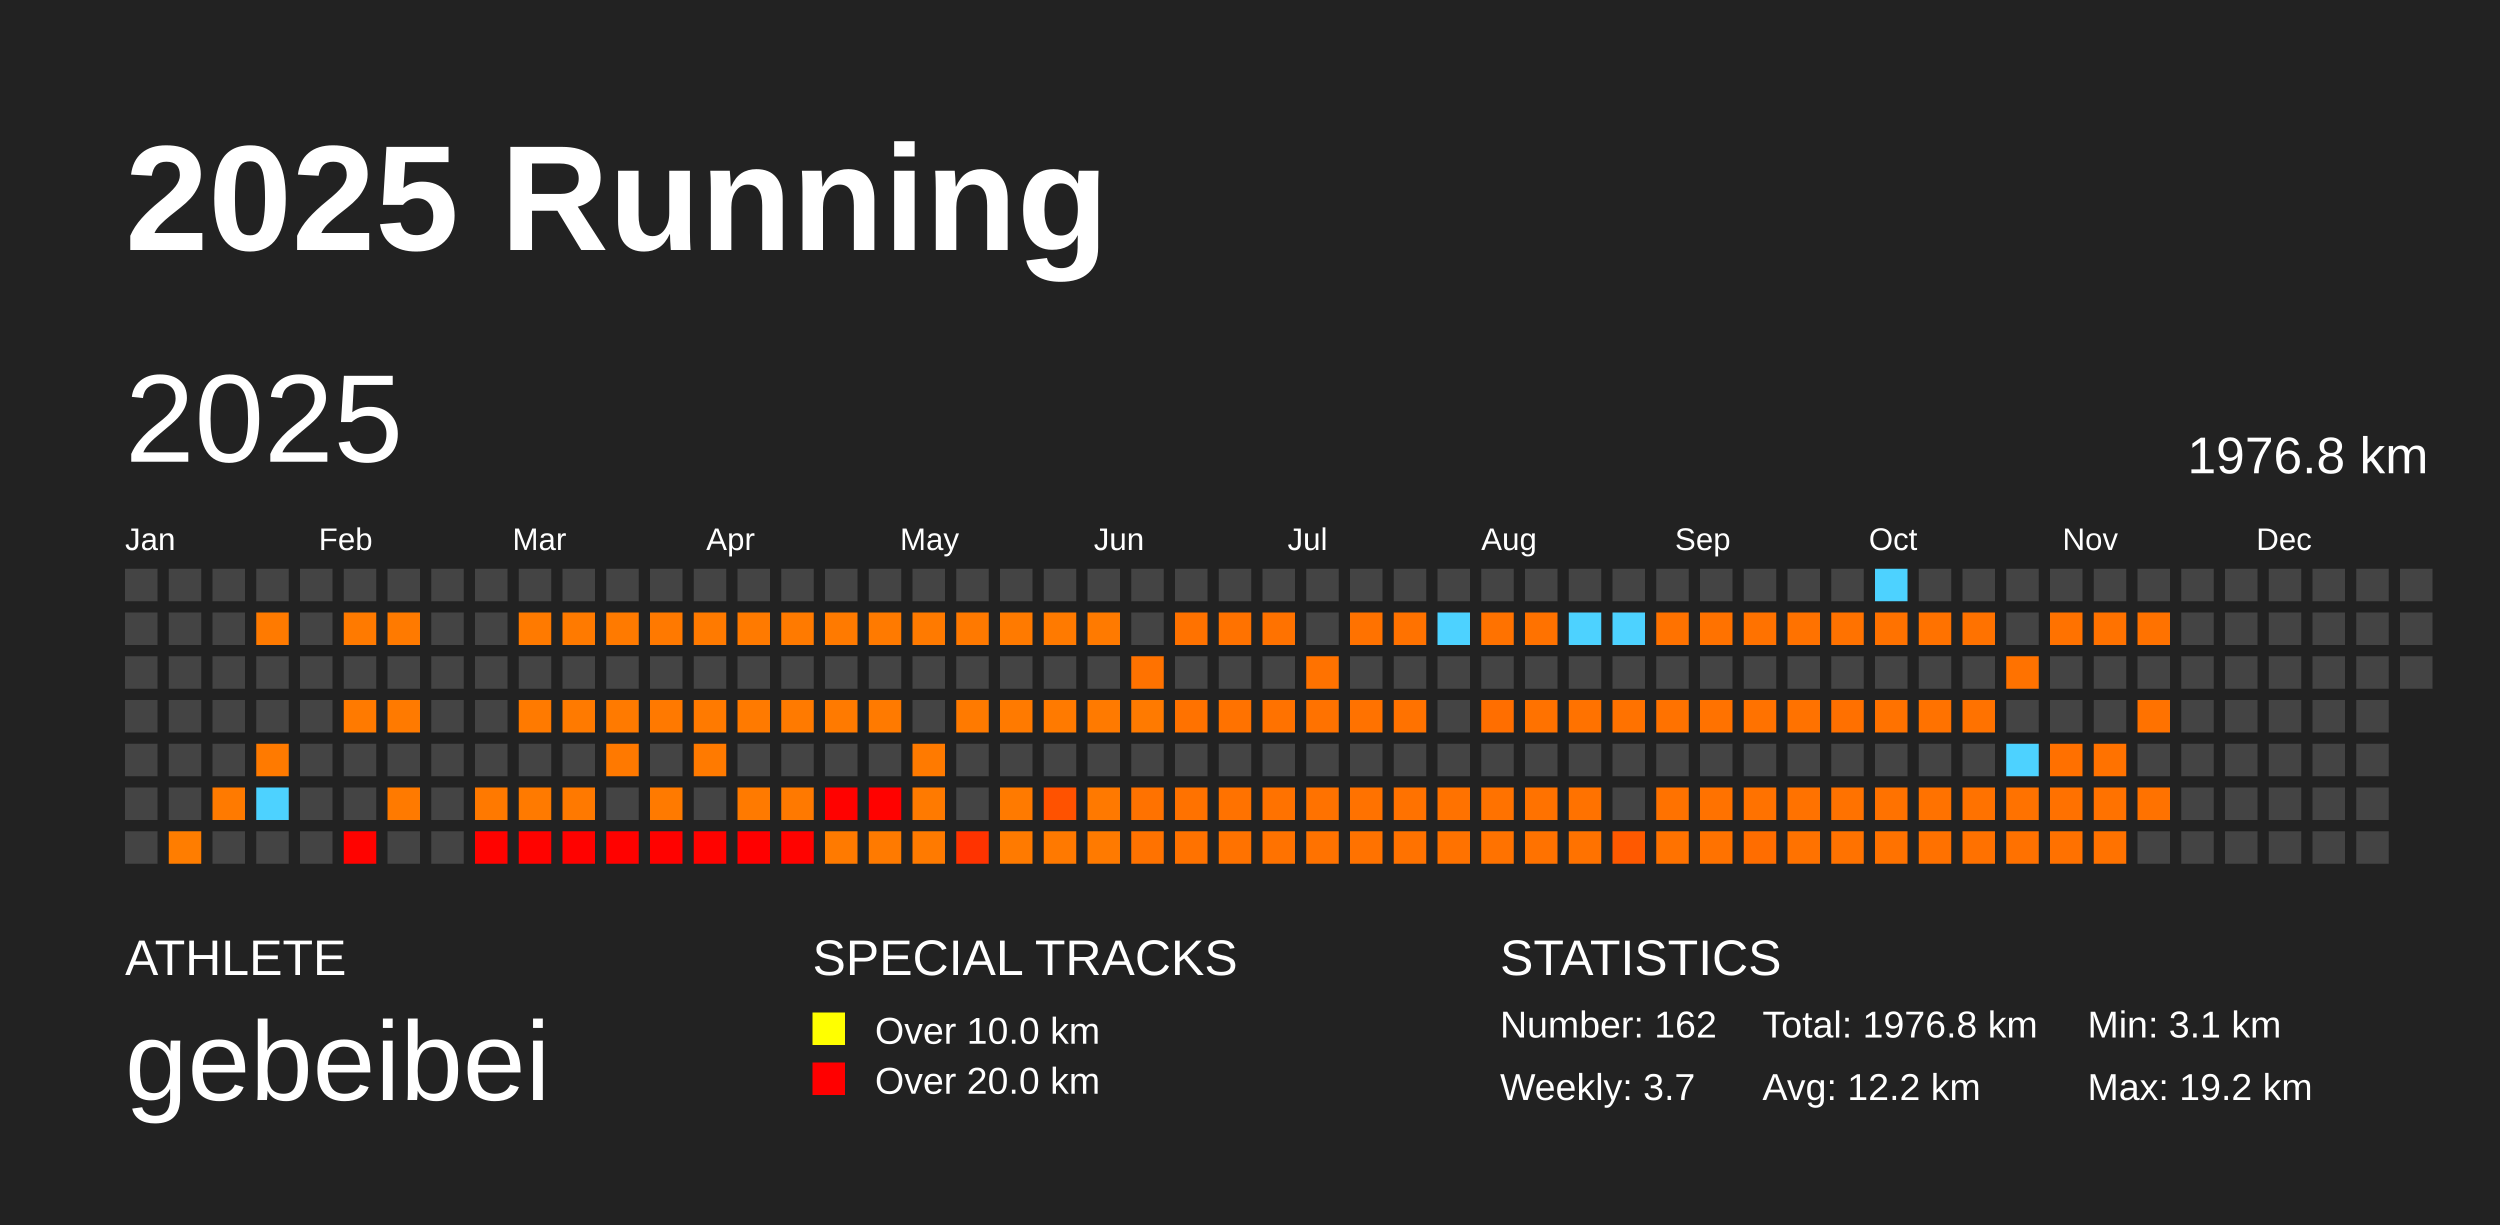
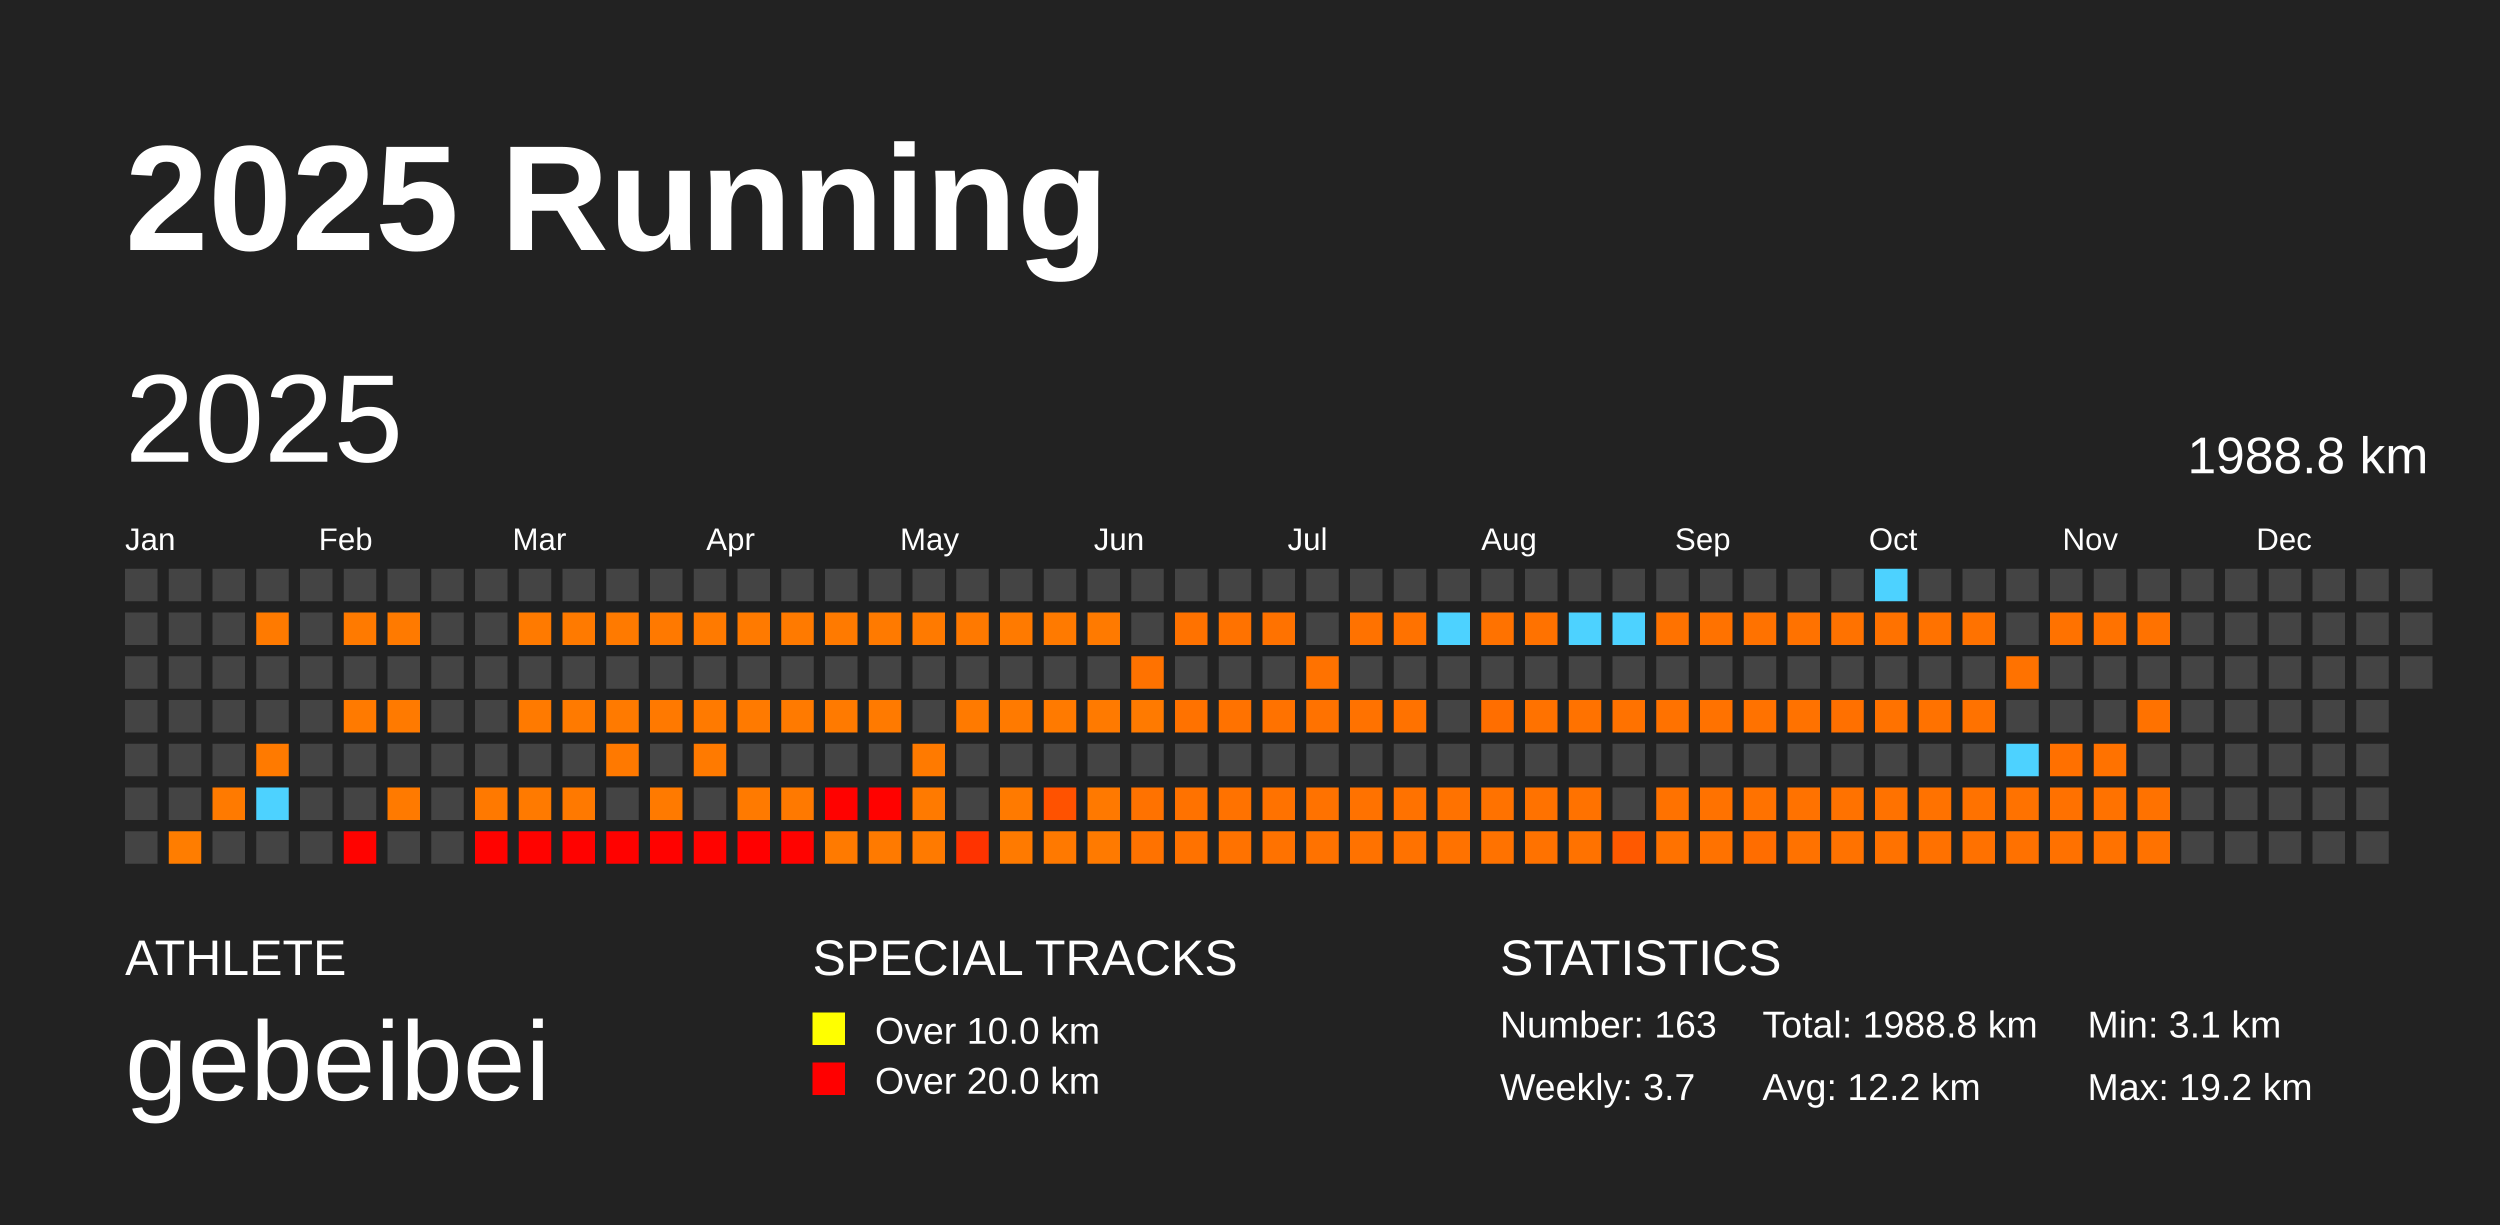
<svg xmlns="http://www.w3.org/2000/svg" baseProfile="full" height="98mm" version="1.1" viewBox="0,0,200,98" width="200mm">
  <defs />
  <rect fill="#222222" height="98" width="200" x="0" y="0" />
  <text fill="#FFFFFF" style="font-size:12px; font-family:Arial; font-weight:bold;" x="10" y="20">2025 Running</text>
  <text fill="#FFFFFF" style="font-size:4px; font-family:Arial" x="10" y="78">ATHLETE</text>
  <text fill="#FFFFFF" style="font-size:9px; font-family:Arial" x="10" y="88">gebeibei</text>
  <text fill="#FFFFFF" style="font-size:4px; font-family:Arial" x="65" y="78">SPECIAL TRACKS</text>
  <rect fill="yellow" height="2.6" width="2.6" x="65" y="81" />
  <text fill="#FFFFFF" style="font-size:3px; font-family:Arial" x="70" y="83.5">Over 10.0 km</text>
  <rect fill="red" height="2.6" width="2.6" x="65" y="85" />
  <text fill="#FFFFFF" style="font-size:3px; font-family:Arial" x="70" y="87.5">Over 20.0 km</text>
  <text fill="#FFFFFF" style="font-size:4px; font-family:Arial" x="120" y="78">STATISTICS</text>
-   <text fill="#FFFFFF" style="font-size:3px; font-family:Arial" x="120" y="83">Number: 162</text>
+   <text fill="#FFFFFF" style="font-size:3px; font-family:Arial" x="120" y="83">Number: 163</text>
  <text fill="#FFFFFF" style="font-size:3px; font-family:Arial" x="120" y="88">Weekly: 3.7</text>
-   <text fill="#FFFFFF" style="font-size:3px; font-family:Arial" x="141" y="83">Total: 1976.8 km</text>
+   <text fill="#FFFFFF" style="font-size:3px; font-family:Arial" x="141" y="83">Total: 1988.8 km</text>
  <text fill="#FFFFFF" style="font-size:3px; font-family:Arial" x="141" y="88">Avg: 12.2 km</text>
  <text fill="#FFFFFF" style="font-size:3px; font-family:Arial" x="167" y="83">Min: 3.1 km</text>
  <text fill="#FFFFFF" style="font-size:3px; font-family:Arial" x="167" y="88">Max: 19.2 km</text>
  <text dominant-baseline="hanging" fill="#FFFFFF" style="font-size:10.0px; font-family:Arial;" x="10" y="30">2025</text>
-   <text dominant-baseline="hanging" fill="#FFFFFF" style="font-size:4.125px; font-family:Arial;" x="175" y="35">1976.8 km</text>
+   <text dominant-baseline="hanging" fill="#FFFFFF" style="font-size:4.125px; font-family:Arial;" x="175" y="35">1988.8 km</text>
  <text fill="#FFFFFF" style="font-size:2.5px; font-family:Arial" x="10.0" y="44">Jan</text>
  <text fill="#FFFFFF" style="font-size:2.5px; font-family:Arial" x="25.5" y="44">Feb</text>
  <text fill="#FFFFFF" style="font-size:2.5px; font-family:Arial" x="41.0" y="44">Mar</text>
  <text fill="#FFFFFF" style="font-size:2.5px; font-family:Arial" x="56.5" y="44">Apr</text>
  <text fill="#FFFFFF" style="font-size:2.5px; font-family:Arial" x="72.0" y="44">May</text>
  <text fill="#FFFFFF" style="font-size:2.5px; font-family:Arial" x="87.5" y="44">Jun</text>
  <text fill="#FFFFFF" style="font-size:2.5px; font-family:Arial" x="103.0" y="44">Jul</text>
  <text fill="#FFFFFF" style="font-size:2.5px; font-family:Arial" x="118.5" y="44">Aug</text>
  <text fill="#FFFFFF" style="font-size:2.5px; font-family:Arial" x="134.0" y="44">Sep</text>
  <text fill="#FFFFFF" style="font-size:2.5px; font-family:Arial" x="149.5" y="44">Oct</text>
  <text fill="#FFFFFF" style="font-size:2.5px; font-family:Arial" x="165.0" y="44">Nov</text>
  <text fill="#FFFFFF" style="font-size:2.5px; font-family:Arial" x="180.5" y="44">Dec</text>
  <rect fill="#444444" height="2.6" width="2.6" x="10.0" y="45.5" />
  <rect fill="#444444" height="2.6" width="2.6" x="10.0" y="49.0" />
  <rect fill="#444444" height="2.6" width="2.6" x="10.0" y="52.5" />
  <rect fill="#444444" height="2.6" width="2.6" x="10.0" y="56.0" />
  <rect fill="#444444" height="2.6" width="2.6" x="10.0" y="59.5" />
  <rect fill="#444444" height="2.6" width="2.6" x="10.0" y="63.0" />
  <rect fill="#444444" height="2.6" width="2.6" x="10.0" y="66.5" />
  <rect fill="#444444" height="2.6" width="2.6" x="13.5" y="45.5" />
  <rect fill="#444444" height="2.6" width="2.6" x="13.5" y="49.0" />
  <rect fill="#444444" height="2.6" width="2.6" x="13.5" y="52.5" />
  <rect fill="#444444" height="2.6" width="2.6" x="13.5" y="56.0" />
  <rect fill="#444444" height="2.6" width="2.6" x="13.5" y="59.5" />
  <rect fill="#444444" height="2.6" width="2.6" x="13.5" y="63.0" />
  <rect fill="#ff7d00" height="2.6" width="2.6" x="13.5" y="66.5" />
  <rect fill="#444444" height="2.6" width="2.6" x="17.0" y="45.5" />
  <rect fill="#444444" height="2.6" width="2.6" x="17.0" y="49.0" />
  <rect fill="#444444" height="2.6" width="2.6" x="17.0" y="52.5" />
  <rect fill="#444444" height="2.6" width="2.6" x="17.0" y="56.0" />
  <rect fill="#444444" height="2.6" width="2.6" x="17.0" y="59.5" />
  <rect fill="#ff7a00" height="2.6" width="2.6" x="17.0" y="63.0" />
  <rect fill="#444444" height="2.6" width="2.6" x="17.0" y="66.5" />
  <rect fill="#444444" height="2.6" width="2.6" x="20.5" y="45.5" />
  <rect fill="#ff7a00" height="2.6" width="2.6" x="20.5" y="49.0" />
  <rect fill="#444444" height="2.6" width="2.6" x="20.5" y="52.5" />
  <rect fill="#444444" height="2.6" width="2.6" x="20.5" y="56.0" />
  <rect fill="#ff7a00" height="2.6" width="2.6" x="20.5" y="59.5" />
  <rect fill="#4dd2ff" height="2.6" width="2.6" x="20.5" y="63.0" />
  <rect fill="#444444" height="2.6" width="2.6" x="20.5" y="66.5" />
  <rect fill="#444444" height="2.6" width="2.6" x="24.0" y="45.5" />
  <rect fill="#444444" height="2.6" width="2.6" x="24.0" y="49.0" />
  <rect fill="#444444" height="2.6" width="2.6" x="24.0" y="52.5" />
  <rect fill="#444444" height="2.6" width="2.6" x="24.0" y="56.0" />
  <rect fill="#444444" height="2.6" width="2.6" x="24.0" y="59.5" />
  <rect fill="#444444" height="2.6" width="2.6" x="24.0" y="63.0" />
  <rect fill="#444444" height="2.6" width="2.6" x="24.0" y="66.5" />
  <rect fill="#444444" height="2.6" width="2.6" x="27.5" y="45.5" />
  <rect fill="#ff7a00" height="2.6" width="2.6" x="27.5" y="49.0" />
  <rect fill="#444444" height="2.6" width="2.6" x="27.5" y="52.5" />
  <rect fill="#ff7a00" height="2.6" width="2.6" x="27.5" y="56.0" />
  <rect fill="#444444" height="2.6" width="2.6" x="27.5" y="59.5" />
  <rect fill="#444444" height="2.6" width="2.6" x="27.5" y="63.0" />
  <rect fill="#ff0300" height="2.6" width="2.6" x="27.5" y="66.5" />
  <rect fill="#444444" height="2.6" width="2.6" x="31.0" y="45.5" />
  <rect fill="#ff7a00" height="2.6" width="2.6" x="31.0" y="49.0" />
  <rect fill="#444444" height="2.6" width="2.6" x="31.0" y="52.5" />
  <rect fill="#ff7a00" height="2.6" width="2.6" x="31.0" y="56.0" />
  <rect fill="#444444" height="2.6" width="2.6" x="31.0" y="59.5" />
  <rect fill="#ff7a00" height="2.6" width="2.6" x="31.0" y="63.0" />
  <rect fill="#444444" height="2.6" width="2.6" x="31.0" y="66.5" />
  <rect fill="#444444" height="2.6" width="2.6" x="34.5" y="45.5" />
  <rect fill="#444444" height="2.6" width="2.6" x="34.5" y="49.0" />
  <rect fill="#444444" height="2.6" width="2.6" x="34.5" y="52.5" />
  <rect fill="#444444" height="2.6" width="2.6" x="34.5" y="56.0" />
  <rect fill="#444444" height="2.6" width="2.6" x="34.5" y="59.5" />
  <rect fill="#444444" height="2.6" width="2.6" x="34.5" y="63.0" />
  <rect fill="#444444" height="2.6" width="2.6" x="34.5" y="66.5" />
  <rect fill="#444444" height="2.6" width="2.6" x="38.0" y="45.5" />
  <rect fill="#444444" height="2.6" width="2.6" x="38.0" y="49.0" />
  <rect fill="#444444" height="2.6" width="2.6" x="38.0" y="52.5" />
  <rect fill="#444444" height="2.6" width="2.6" x="38.0" y="56.0" />
  <rect fill="#444444" height="2.6" width="2.6" x="38.0" y="59.5" />
  <rect fill="#ff7900" height="2.6" width="2.6" x="38.0" y="63.0" />
  <rect fill="#ff0300" height="2.6" width="2.6" x="38.0" y="66.5" />
  <rect fill="#444444" height="2.6" width="2.6" x="41.5" y="45.5" />
  <rect fill="#ff7a00" height="2.6" width="2.6" x="41.5" y="49.0" />
  <rect fill="#444444" height="2.6" width="2.6" x="41.5" y="52.5" />
  <rect fill="#ff7a00" height="2.6" width="2.6" x="41.5" y="56.0" />
  <rect fill="#444444" height="2.6" width="2.6" x="41.5" y="59.5" />
  <rect fill="#ff7a00" height="2.6" width="2.6" x="41.5" y="63.0" />
  <rect fill="#ff0300" height="2.6" width="2.6" x="41.5" y="66.5" />
  <rect fill="#444444" height="2.6" width="2.6" x="45.0" y="45.5" />
  <rect fill="#ff7a00" height="2.6" width="2.6" x="45.0" y="49.0" />
  <rect fill="#444444" height="2.6" width="2.6" x="45.0" y="52.5" />
  <rect fill="#ff7a00" height="2.6" width="2.6" x="45.0" y="56.0" />
  <rect fill="#444444" height="2.6" width="2.6" x="45.0" y="59.5" />
  <rect fill="#ff7900" height="2.6" width="2.6" x="45.0" y="63.0" />
  <rect fill="#ff0200" height="2.6" width="2.6" x="45.0" y="66.5" />
  <rect fill="#444444" height="2.6" width="2.6" x="48.5" y="45.5" />
  <rect fill="#ff7a00" height="2.6" width="2.6" x="48.5" y="49.0" />
  <rect fill="#444444" height="2.6" width="2.6" x="48.5" y="52.5" />
  <rect fill="#ff7a00" height="2.6" width="2.6" x="48.5" y="56.0" />
  <rect fill="#ff7900" height="2.6" width="2.6" x="48.5" y="59.5" />
  <rect fill="#444444" height="2.6" width="2.6" x="48.5" y="63.0" />
  <rect fill="#ff0200" height="2.6" width="2.6" x="48.5" y="66.5" />
  <rect fill="#444444" height="2.6" width="2.6" x="52.0" y="45.5" />
  <rect fill="#ff7900" height="2.6" width="2.6" x="52.0" y="49.0" />
  <rect fill="#444444" height="2.6" width="2.6" x="52.0" y="52.5" />
  <rect fill="#ff7900" height="2.6" width="2.6" x="52.0" y="56.0" />
  <rect fill="#444444" height="2.6" width="2.6" x="52.0" y="59.5" />
  <rect fill="#ff7a00" height="2.6" width="2.6" x="52.0" y="63.0" />
  <rect fill="#ff0200" height="2.6" width="2.6" x="52.0" y="66.5" />
  <rect fill="#444444" height="2.6" width="2.6" x="55.5" y="45.5" />
  <rect fill="#ff7a00" height="2.6" width="2.6" x="55.5" y="49.0" />
  <rect fill="#444444" height="2.6" width="2.6" x="55.5" y="52.5" />
  <rect fill="#ff7a00" height="2.6" width="2.6" x="55.5" y="56.0" />
  <rect fill="#ff7a00" height="2.6" width="2.6" x="55.5" y="59.5" />
  <rect fill="#444444" height="2.6" width="2.6" x="55.5" y="63.0" />
  <rect fill="#ff0300" height="2.6" width="2.6" x="55.5" y="66.5" />
  <rect fill="#444444" height="2.6" width="2.6" x="59.0" y="45.5" />
  <rect fill="#ff7a00" height="2.6" width="2.6" x="59.0" y="49.0" />
  <rect fill="#444444" height="2.6" width="2.6" x="59.0" y="52.5" />
  <rect fill="#ff7a00" height="2.6" width="2.6" x="59.0" y="56.0" />
  <rect fill="#444444" height="2.6" width="2.6" x="59.0" y="59.5" />
  <rect fill="#ff7a00" height="2.6" width="2.6" x="59.0" y="63.0" />
  <rect fill="#ff0000" height="2.6" width="2.6" x="59.0" y="66.5" />
  <rect fill="#444444" height="2.6" width="2.6" x="62.5" y="45.5" />
  <rect fill="#ff7a00" height="2.6" width="2.6" x="62.5" y="49.0" />
  <rect fill="#444444" height="2.6" width="2.6" x="62.5" y="52.5" />
  <rect fill="#ff7a00" height="2.6" width="2.6" x="62.5" y="56.0" />
  <rect fill="#444444" height="2.6" width="2.6" x="62.5" y="59.5" />
  <rect fill="#ff7900" height="2.6" width="2.6" x="62.5" y="63.0" />
  <rect fill="#ff0300" height="2.6" width="2.6" x="62.5" y="66.5" />
  <rect fill="#444444" height="2.6" width="2.6" x="66.0" y="45.5" />
  <rect fill="#ff7a00" height="2.6" width="2.6" x="66.0" y="49.0" />
  <rect fill="#444444" height="2.6" width="2.6" x="66.0" y="52.5" />
  <rect fill="#ff7a00" height="2.6" width="2.6" x="66.0" y="56.0" />
  <rect fill="#444444" height="2.6" width="2.6" x="66.0" y="59.5" />
  <rect fill="#ff0200" height="2.6" width="2.6" x="66.0" y="63.0" />
  <rect fill="#ff7a00" height="2.6" width="2.6" x="66.0" y="66.5" />
  <rect fill="#444444" height="2.6" width="2.6" x="69.5" y="45.5" />
  <rect fill="#ff7a00" height="2.6" width="2.6" x="69.5" y="49.0" />
  <rect fill="#444444" height="2.6" width="2.6" x="69.5" y="52.5" />
  <rect fill="#ff7a00" height="2.6" width="2.6" x="69.5" y="56.0" />
  <rect fill="#444444" height="2.6" width="2.6" x="69.5" y="59.5" />
  <rect fill="#ff0200" height="2.6" width="2.6" x="69.5" y="63.0" />
  <rect fill="#ff7a00" height="2.6" width="2.6" x="69.5" y="66.5" />
  <rect fill="#444444" height="2.6" width="2.6" x="73.0" y="45.5" />
  <rect fill="#ff7a00" height="2.6" width="2.6" x="73.0" y="49.0" />
  <rect fill="#444444" height="2.6" width="2.6" x="73.0" y="52.5" />
  <rect fill="#444444" height="2.6" width="2.6" x="73.0" y="56.0" />
  <rect fill="#ff7a00" height="2.6" width="2.6" x="73.0" y="59.5" />
  <rect fill="#ff7a00" height="2.6" width="2.6" x="73.0" y="63.0" />
  <rect fill="#ff7a00" height="2.6" width="2.6" x="73.0" y="66.5" />
  <rect fill="#444444" height="2.6" width="2.6" x="76.5" y="45.5" />
  <rect fill="#ff7900" height="2.6" width="2.6" x="76.5" y="49.0" />
  <rect fill="#444444" height="2.6" width="2.6" x="76.5" y="52.5" />
  <rect fill="#ff7a00" height="2.6" width="2.6" x="76.5" y="56.0" />
  <rect fill="#444444" height="2.6" width="2.6" x="76.5" y="59.5" />
  <rect fill="#444444" height="2.6" width="2.6" x="76.5" y="63.0" />
  <rect fill="#ff3300" height="2.6" width="2.6" x="76.5" y="66.5" />
  <rect fill="#444444" height="2.6" width="2.6" x="80.0" y="45.5" />
  <rect fill="#ff7a00" height="2.6" width="2.6" x="80.0" y="49.0" />
  <rect fill="#444444" height="2.6" width="2.6" x="80.0" y="52.5" />
  <rect fill="#ff7a00" height="2.6" width="2.6" x="80.0" y="56.0" />
  <rect fill="#444444" height="2.6" width="2.6" x="80.0" y="59.5" />
  <rect fill="#ff7a00" height="2.6" width="2.6" x="80.0" y="63.0" />
  <rect fill="#ff7a00" height="2.6" width="2.6" x="80.0" y="66.5" />
  <rect fill="#444444" height="2.6" width="2.6" x="83.5" y="45.5" />
  <rect fill="#ff7a00" height="2.6" width="2.6" x="83.5" y="49.0" />
  <rect fill="#444444" height="2.6" width="2.6" x="83.5" y="52.5" />
  <rect fill="#ff7a00" height="2.6" width="2.6" x="83.5" y="56.0" />
  <rect fill="#444444" height="2.6" width="2.6" x="83.5" y="59.5" />
  <rect fill="#ff5200" height="2.6" width="2.6" x="83.5" y="63.0" />
  <rect fill="#ff7900" height="2.6" width="2.6" x="83.5" y="66.5" />
  <rect fill="#444444" height="2.6" width="2.6" x="87.0" y="45.5" />
  <rect fill="#ff7a00" height="2.6" width="2.6" x="87.0" y="49.0" />
  <rect fill="#444444" height="2.6" width="2.6" x="87.0" y="52.5" />
  <rect fill="#ff7a00" height="2.6" width="2.6" x="87.0" y="56.0" />
  <rect fill="#444444" height="2.6" width="2.6" x="87.0" y="59.5" />
  <rect fill="#ff7900" height="2.6" width="2.6" x="87.0" y="63.0" />
  <rect fill="#ff7a00" height="2.6" width="2.6" x="87.0" y="66.5" />
  <rect fill="#444444" height="2.6" width="2.6" x="90.5" y="45.5" />
  <rect fill="#444444" height="2.6" width="2.6" x="90.5" y="49.0" />
  <rect fill="#ff7200" height="2.6" width="2.6" x="90.5" y="52.5" />
  <rect fill="#ff7a00" height="2.6" width="2.6" x="90.5" y="56.0" />
  <rect fill="#444444" height="2.6" width="2.6" x="90.5" y="59.5" />
  <rect fill="#ff7200" height="2.6" width="2.6" x="90.5" y="63.0" />
  <rect fill="#ff7200" height="2.6" width="2.6" x="90.5" y="66.5" />
  <rect fill="#444444" height="2.6" width="2.6" x="94.0" y="45.5" />
  <rect fill="#ff7200" height="2.6" width="2.6" x="94.0" y="49.0" />
  <rect fill="#444444" height="2.6" width="2.6" x="94.0" y="52.5" />
  <rect fill="#ff7200" height="2.6" width="2.6" x="94.0" y="56.0" />
  <rect fill="#444444" height="2.6" width="2.6" x="94.0" y="59.5" />
  <rect fill="#ff7200" height="2.6" width="2.6" x="94.0" y="63.0" />
  <rect fill="#ff7200" height="2.6" width="2.6" x="94.0" y="66.5" />
  <rect fill="#444444" height="2.6" width="2.6" x="97.5" y="45.5" />
  <rect fill="#ff7200" height="2.6" width="2.6" x="97.5" y="49.0" />
  <rect fill="#444444" height="2.6" width="2.6" x="97.5" y="52.5" />
  <rect fill="#ff7200" height="2.6" width="2.6" x="97.5" y="56.0" />
  <rect fill="#444444" height="2.6" width="2.6" x="97.5" y="59.5" />
  <rect fill="#ff7200" height="2.6" width="2.6" x="97.5" y="63.0" />
  <rect fill="#ff7200" height="2.6" width="2.6" x="97.5" y="66.5" />
  <rect fill="#444444" height="2.6" width="2.6" x="101.0" y="45.5" />
  <rect fill="#ff7200" height="2.6" width="2.6" x="101.0" y="49.0" />
  <rect fill="#444444" height="2.6" width="2.6" x="101.0" y="52.5" />
  <rect fill="#ff7200" height="2.6" width="2.6" x="101.0" y="56.0" />
  <rect fill="#444444" height="2.6" width="2.6" x="101.0" y="59.5" />
  <rect fill="#ff7200" height="2.6" width="2.6" x="101.0" y="63.0" />
  <rect fill="#ff7200" height="2.6" width="2.6" x="101.0" y="66.5" />
  <rect fill="#444444" height="2.6" width="2.6" x="104.5" y="45.5" />
  <rect fill="#444444" height="2.6" width="2.6" x="104.5" y="49.0" />
  <rect fill="#ff7200" height="2.6" width="2.6" x="104.5" y="52.5" />
  <rect fill="#ff7200" height="2.6" width="2.6" x="104.5" y="56.0" />
  <rect fill="#444444" height="2.6" width="2.6" x="104.5" y="59.5" />
  <rect fill="#ff7200" height="2.6" width="2.6" x="104.5" y="63.0" />
  <rect fill="#ff7200" height="2.6" width="2.6" x="104.5" y="66.5" />
  <rect fill="#444444" height="2.6" width="2.6" x="108.0" y="45.5" />
  <rect fill="#ff7200" height="2.6" width="2.6" x="108.0" y="49.0" />
  <rect fill="#444444" height="2.6" width="2.6" x="108.0" y="52.5" />
  <rect fill="#ff7200" height="2.6" width="2.6" x="108.0" y="56.0" />
  <rect fill="#444444" height="2.6" width="2.6" x="108.0" y="59.5" />
  <rect fill="#ff7200" height="2.6" width="2.6" x="108.0" y="63.0" />
  <rect fill="#ff7200" height="2.6" width="2.6" x="108.0" y="66.5" />
  <rect fill="#444444" height="2.6" width="2.6" x="111.5" y="45.5" />
  <rect fill="#ff7200" height="2.6" width="2.6" x="111.5" y="49.0" />
  <rect fill="#444444" height="2.6" width="2.6" x="111.5" y="52.5" />
  <rect fill="#ff7200" height="2.6" width="2.6" x="111.5" y="56.0" />
  <rect fill="#444444" height="2.6" width="2.6" x="111.5" y="59.5" />
  <rect fill="#ff7200" height="2.6" width="2.6" x="111.5" y="63.0" />
  <rect fill="#ff7200" height="2.6" width="2.6" x="111.5" y="66.5" />
  <rect fill="#444444" height="2.6" width="2.6" x="115.0" y="45.5" />
  <rect fill="#4dd2ff" height="2.6" width="2.6" x="115.0" y="49.0" />
  <rect fill="#444444" height="2.6" width="2.6" x="115.0" y="52.5" />
  <rect fill="#444444" height="2.6" width="2.6" x="115.0" y="56.0" />
  <rect fill="#444444" height="2.6" width="2.6" x="115.0" y="59.5" />
  <rect fill="#ff7200" height="2.6" width="2.6" x="115.0" y="63.0" />
  <rect fill="#ff7200" height="2.6" width="2.6" x="115.0" y="66.5" />
  <rect fill="#444444" height="2.6" width="2.6" x="118.5" y="45.5" />
  <rect fill="#ff7200" height="2.6" width="2.6" x="118.5" y="49.0" />
  <rect fill="#444444" height="2.6" width="2.6" x="118.5" y="52.5" />
  <rect fill="#ff6e00" height="2.6" width="2.6" x="118.5" y="56.0" />
  <rect fill="#444444" height="2.6" width="2.6" x="118.5" y="59.5" />
  <rect fill="#ff7200" height="2.6" width="2.6" x="118.5" y="63.0" />
  <rect fill="#ff7200" height="2.6" width="2.6" x="118.5" y="66.5" />
  <rect fill="#444444" height="2.6" width="2.6" x="122.0" y="45.5" />
  <rect fill="#ff7200" height="2.6" width="2.6" x="122.0" y="49.0" />
  <rect fill="#444444" height="2.6" width="2.6" x="122.0" y="52.5" />
  <rect fill="#ff7200" height="2.6" width="2.6" x="122.0" y="56.0" />
  <rect fill="#444444" height="2.6" width="2.6" x="122.0" y="59.5" />
  <rect fill="#ff7200" height="2.6" width="2.6" x="122.0" y="63.0" />
  <rect fill="#ff7200" height="2.6" width="2.6" x="122.0" y="66.5" />
  <rect fill="#444444" height="2.6" width="2.6" x="125.5" y="45.5" />
  <rect fill="#4dd2ff" height="2.6" width="2.6" x="125.5" y="49.0" />
  <rect fill="#444444" height="2.6" width="2.6" x="125.5" y="52.5" />
  <rect fill="#ff7200" height="2.6" width="2.6" x="125.5" y="56.0" />
  <rect fill="#444444" height="2.6" width="2.6" x="125.5" y="59.5" />
  <rect fill="#ff7200" height="2.6" width="2.6" x="125.5" y="63.0" />
  <rect fill="#ff7200" height="2.6" width="2.6" x="125.5" y="66.5" />
  <rect fill="#444444" height="2.6" width="2.6" x="129.0" y="45.5" />
  <rect fill="#4dd2ff" height="2.6" width="2.6" x="129.0" y="49.0" />
  <rect fill="#444444" height="2.6" width="2.6" x="129.0" y="52.5" />
  <rect fill="#ff7200" height="2.6" width="2.6" x="129.0" y="56.0" />
  <rect fill="#444444" height="2.6" width="2.6" x="129.0" y="59.5" />
  <rect fill="#444444" height="2.6" width="2.6" x="129.0" y="63.0" />
  <rect fill="#ff5900" height="2.6" width="2.6" x="129.0" y="66.5" />
  <rect fill="#444444" height="2.6" width="2.6" x="132.5" y="45.5" />
  <rect fill="#ff7200" height="2.6" width="2.6" x="132.5" y="49.0" />
  <rect fill="#444444" height="2.6" width="2.6" x="132.5" y="52.5" />
  <rect fill="#ff7200" height="2.6" width="2.6" x="132.5" y="56.0" />
  <rect fill="#444444" height="2.6" width="2.6" x="132.5" y="59.5" />
  <rect fill="#ff7200" height="2.6" width="2.6" x="132.5" y="63.0" />
  <rect fill="#ff7200" height="2.6" width="2.6" x="132.5" y="66.5" />
  <rect fill="#444444" height="2.6" width="2.6" x="136.0" y="45.5" />
  <rect fill="#ff7200" height="2.6" width="2.6" x="136.0" y="49.0" />
  <rect fill="#444444" height="2.6" width="2.6" x="136.0" y="52.5" />
  <rect fill="#ff7200" height="2.6" width="2.6" x="136.0" y="56.0" />
  <rect fill="#444444" height="2.6" width="2.6" x="136.0" y="59.5" />
  <rect fill="#ff7200" height="2.6" width="2.6" x="136.0" y="63.0" />
  <rect fill="#ff7200" height="2.6" width="2.6" x="136.0" y="66.5" />
  <rect fill="#444444" height="2.6" width="2.6" x="139.5" y="45.5" />
  <rect fill="#ff7200" height="2.6" width="2.6" x="139.5" y="49.0" />
  <rect fill="#444444" height="2.6" width="2.6" x="139.5" y="52.5" />
  <rect fill="#ff7200" height="2.6" width="2.6" x="139.5" y="56.0" />
  <rect fill="#444444" height="2.6" width="2.6" x="139.5" y="59.5" />
  <rect fill="#ff7200" height="2.6" width="2.6" x="139.5" y="63.0" />
  <rect fill="#ff6d00" height="2.6" width="2.6" x="139.5" y="66.5" />
  <rect fill="#444444" height="2.6" width="2.6" x="143.0" y="45.5" />
  <rect fill="#ff7200" height="2.6" width="2.6" x="143.0" y="49.0" />
  <rect fill="#444444" height="2.6" width="2.6" x="143.0" y="52.5" />
  <rect fill="#ff7200" height="2.6" width="2.6" x="143.0" y="56.0" />
  <rect fill="#444444" height="2.6" width="2.6" x="143.0" y="59.5" />
  <rect fill="#ff7200" height="2.6" width="2.6" x="143.0" y="63.0" />
  <rect fill="#ff7200" height="2.6" width="2.6" x="143.0" y="66.5" />
  <rect fill="#444444" height="2.6" width="2.6" x="146.5" y="45.5" />
  <rect fill="#ff7200" height="2.6" width="2.6" x="146.5" y="49.0" />
  <rect fill="#444444" height="2.6" width="2.6" x="146.5" y="52.5" />
  <rect fill="#ff7000" height="2.6" width="2.6" x="146.5" y="56.0" />
  <rect fill="#444444" height="2.6" width="2.6" x="146.5" y="59.5" />
  <rect fill="#ff7200" height="2.6" width="2.6" x="146.5" y="63.0" />
  <rect fill="#ff7200" height="2.6" width="2.6" x="146.5" y="66.5" />
  <rect fill="#4dd2ff" height="2.6" width="2.6" x="150.0" y="45.5" />
  <rect fill="#ff7200" height="2.6" width="2.6" x="150.0" y="49.0" />
  <rect fill="#444444" height="2.6" width="2.6" x="150.0" y="52.5" />
  <rect fill="#ff7200" height="2.6" width="2.6" x="150.0" y="56.0" />
  <rect fill="#444444" height="2.6" width="2.6" x="150.0" y="59.5" />
  <rect fill="#ff7200" height="2.6" width="2.6" x="150.0" y="63.0" />
  <rect fill="#ff7200" height="2.6" width="2.6" x="150.0" y="66.5" />
  <rect fill="#444444" height="2.6" width="2.6" x="153.5" y="45.5" />
  <rect fill="#ff7200" height="2.6" width="2.6" x="153.5" y="49.0" />
  <rect fill="#444444" height="2.6" width="2.6" x="153.5" y="52.5" />
  <rect fill="#ff7200" height="2.6" width="2.6" x="153.5" y="56.0" />
  <rect fill="#444444" height="2.6" width="2.6" x="153.5" y="59.5" />
  <rect fill="#ff7200" height="2.6" width="2.6" x="153.5" y="63.0" />
  <rect fill="#ff7100" height="2.6" width="2.6" x="153.5" y="66.5" />
  <rect fill="#444444" height="2.6" width="2.6" x="157.0" y="45.5" />
  <rect fill="#ff7200" height="2.6" width="2.6" x="157.0" y="49.0" />
  <rect fill="#444444" height="2.6" width="2.6" x="157.0" y="52.5" />
  <rect fill="#ff7200" height="2.6" width="2.6" x="157.0" y="56.0" />
  <rect fill="#444444" height="2.6" width="2.6" x="157.0" y="59.5" />
  <rect fill="#ff7200" height="2.6" width="2.6" x="157.0" y="63.0" />
  <rect fill="#ff7100" height="2.6" width="2.6" x="157.0" y="66.5" />
  <rect fill="#444444" height="2.6" width="2.6" x="160.5" y="45.5" />
  <rect fill="#444444" height="2.6" width="2.6" x="160.5" y="49.0" />
  <rect fill="#ff7200" height="2.6" width="2.6" x="160.5" y="52.5" />
  <rect fill="#444444" height="2.6" width="2.6" x="160.5" y="56.0" />
  <rect fill="#4dd2ff" height="2.6" width="2.6" x="160.5" y="59.5" />
  <rect fill="#ff7200" height="2.6" width="2.6" x="160.5" y="63.0" />
  <rect fill="#ff7100" height="2.6" width="2.6" x="160.5" y="66.5" />
  <rect fill="#444444" height="2.6" width="2.6" x="164.0" y="45.5" />
  <rect fill="#ff7200" height="2.6" width="2.6" x="164.0" y="49.0" />
  <rect fill="#444444" height="2.6" width="2.6" x="164.0" y="52.5" />
  <rect fill="#444444" height="2.6" width="2.6" x="164.0" y="56.0" />
  <rect fill="#ff7000" height="2.6" width="2.6" x="164.0" y="59.5" />
  <rect fill="#ff7100" height="2.6" width="2.6" x="164.0" y="63.0" />
  <rect fill="#ff7100" height="2.6" width="2.6" x="164.0" y="66.5" />
  <rect fill="#444444" height="2.6" width="2.6" x="167.5" y="45.5" />
  <rect fill="#ff7200" height="2.6" width="2.6" x="167.5" y="49.0" />
  <rect fill="#444444" height="2.6" width="2.6" x="167.5" y="52.5" />
  <rect fill="#444444" height="2.6" width="2.6" x="167.5" y="56.0" />
  <rect fill="#ff7200" height="2.6" width="2.6" x="167.5" y="59.5" />
  <rect fill="#ff7200" height="2.6" width="2.6" x="167.5" y="63.0" />
  <rect fill="#ff7200" height="2.6" width="2.6" x="167.5" y="66.5" />
  <rect fill="#444444" height="2.6" width="2.6" x="171.0" y="45.5" />
  <rect fill="#ff7200" height="2.6" width="2.6" x="171.0" y="49.0" />
  <rect fill="#444444" height="2.6" width="2.6" x="171.0" y="52.5" />
  <rect fill="#ff7200" height="2.6" width="2.6" x="171.0" y="56.0" />
  <rect fill="#444444" height="2.6" width="2.6" x="171.0" y="59.5" />
  <rect fill="#ff7200" height="2.6" width="2.6" x="171.0" y="63.0" />
-   <rect fill="#444444" height="2.6" width="2.6" x="171.0" y="66.5" />
+   <rect fill="#ff7200" height="2.6" width="2.6" x="171.0" y="66.5" />
  <rect fill="#444444" height="2.6" width="2.6" x="174.5" y="45.5" />
  <rect fill="#444444" height="2.6" width="2.6" x="174.5" y="49.0" />
  <rect fill="#444444" height="2.6" width="2.6" x="174.5" y="52.5" />
  <rect fill="#444444" height="2.6" width="2.6" x="174.5" y="56.0" />
  <rect fill="#444444" height="2.6" width="2.6" x="174.5" y="59.5" />
  <rect fill="#444444" height="2.6" width="2.6" x="174.5" y="63.0" />
  <rect fill="#444444" height="2.6" width="2.6" x="174.5" y="66.5" />
  <rect fill="#444444" height="2.6" width="2.6" x="178.0" y="45.5" />
  <rect fill="#444444" height="2.6" width="2.6" x="178.0" y="49.0" />
  <rect fill="#444444" height="2.6" width="2.6" x="178.0" y="52.5" />
  <rect fill="#444444" height="2.6" width="2.6" x="178.0" y="56.0" />
  <rect fill="#444444" height="2.6" width="2.6" x="178.0" y="59.5" />
  <rect fill="#444444" height="2.6" width="2.6" x="178.0" y="63.0" />
  <rect fill="#444444" height="2.6" width="2.6" x="178.0" y="66.5" />
  <rect fill="#444444" height="2.6" width="2.6" x="181.5" y="45.5" />
  <rect fill="#444444" height="2.6" width="2.6" x="181.5" y="49.0" />
  <rect fill="#444444" height="2.6" width="2.6" x="181.5" y="52.5" />
  <rect fill="#444444" height="2.6" width="2.6" x="181.5" y="56.0" />
  <rect fill="#444444" height="2.6" width="2.6" x="181.5" y="59.5" />
  <rect fill="#444444" height="2.6" width="2.6" x="181.5" y="63.0" />
  <rect fill="#444444" height="2.6" width="2.6" x="181.5" y="66.5" />
  <rect fill="#444444" height="2.6" width="2.6" x="185.0" y="45.5" />
  <rect fill="#444444" height="2.6" width="2.6" x="185.0" y="49.0" />
  <rect fill="#444444" height="2.6" width="2.6" x="185.0" y="52.5" />
  <rect fill="#444444" height="2.6" width="2.6" x="185.0" y="56.0" />
  <rect fill="#444444" height="2.6" width="2.6" x="185.0" y="59.5" />
  <rect fill="#444444" height="2.6" width="2.6" x="185.0" y="63.0" />
  <rect fill="#444444" height="2.6" width="2.6" x="185.0" y="66.5" />
  <rect fill="#444444" height="2.6" width="2.6" x="188.5" y="45.5" />
  <rect fill="#444444" height="2.6" width="2.6" x="188.5" y="49.0" />
  <rect fill="#444444" height="2.6" width="2.6" x="188.5" y="52.5" />
  <rect fill="#444444" height="2.6" width="2.6" x="188.5" y="56.0" />
  <rect fill="#444444" height="2.6" width="2.6" x="188.5" y="59.5" />
  <rect fill="#444444" height="2.6" width="2.6" x="188.5" y="63.0" />
  <rect fill="#444444" height="2.6" width="2.6" x="188.5" y="66.5" />
  <rect fill="#444444" height="2.6" width="2.6" x="192.0" y="45.5" />
  <rect fill="#444444" height="2.6" width="2.6" x="192.0" y="49.0" />
  <rect fill="#444444" height="2.6" width="2.6" x="192.0" y="52.5" />
</svg>
